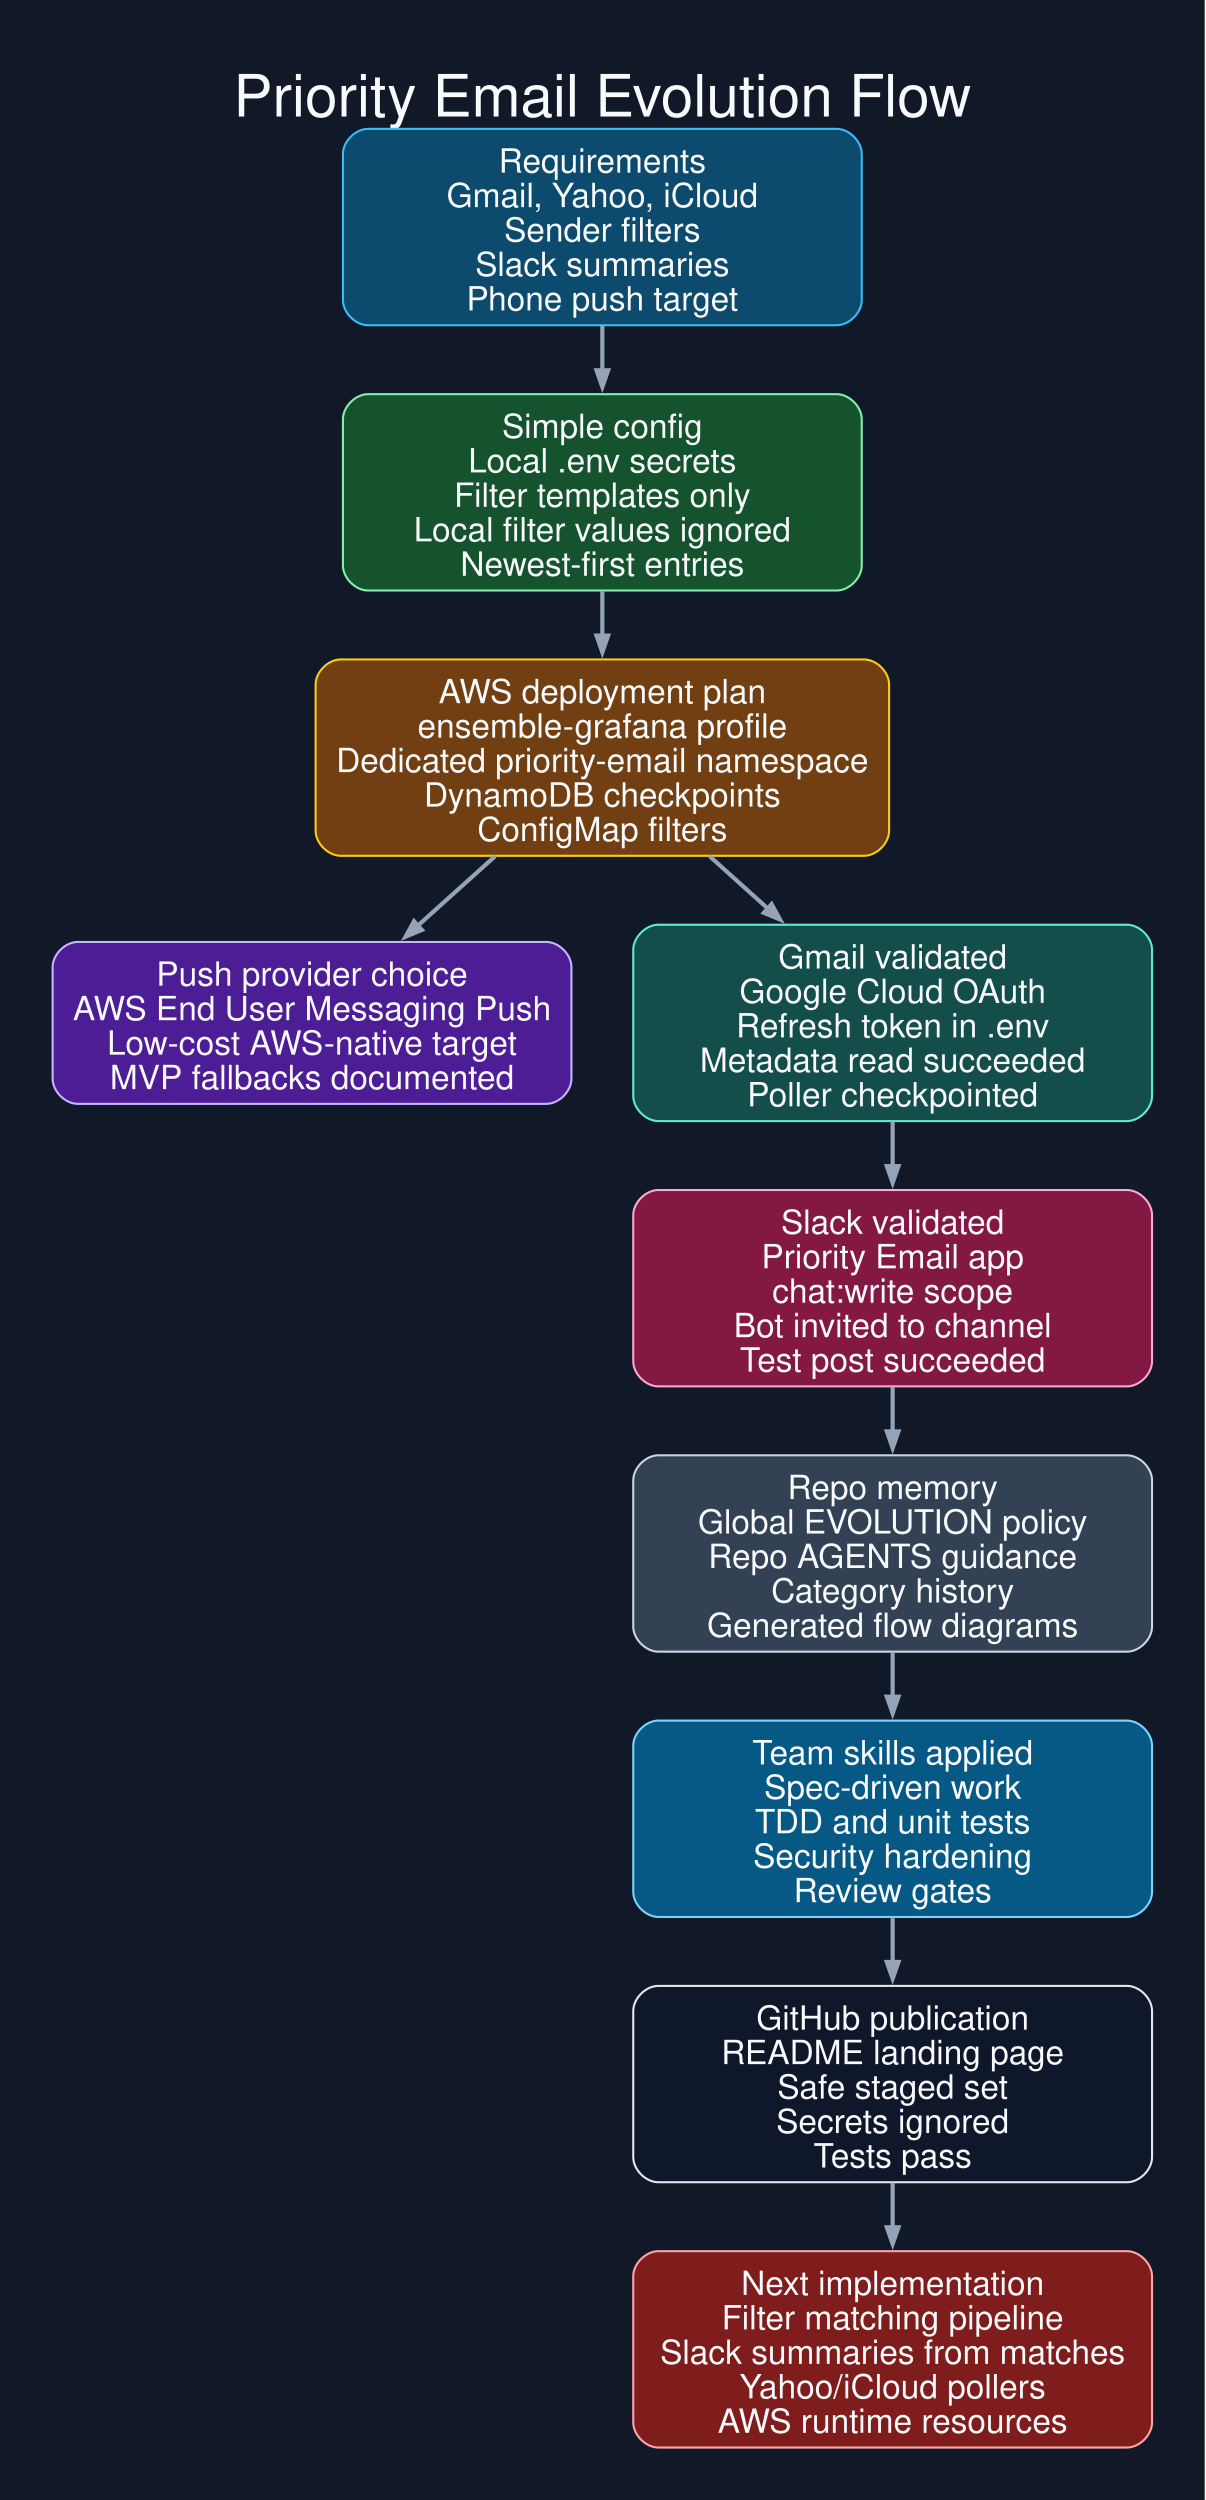
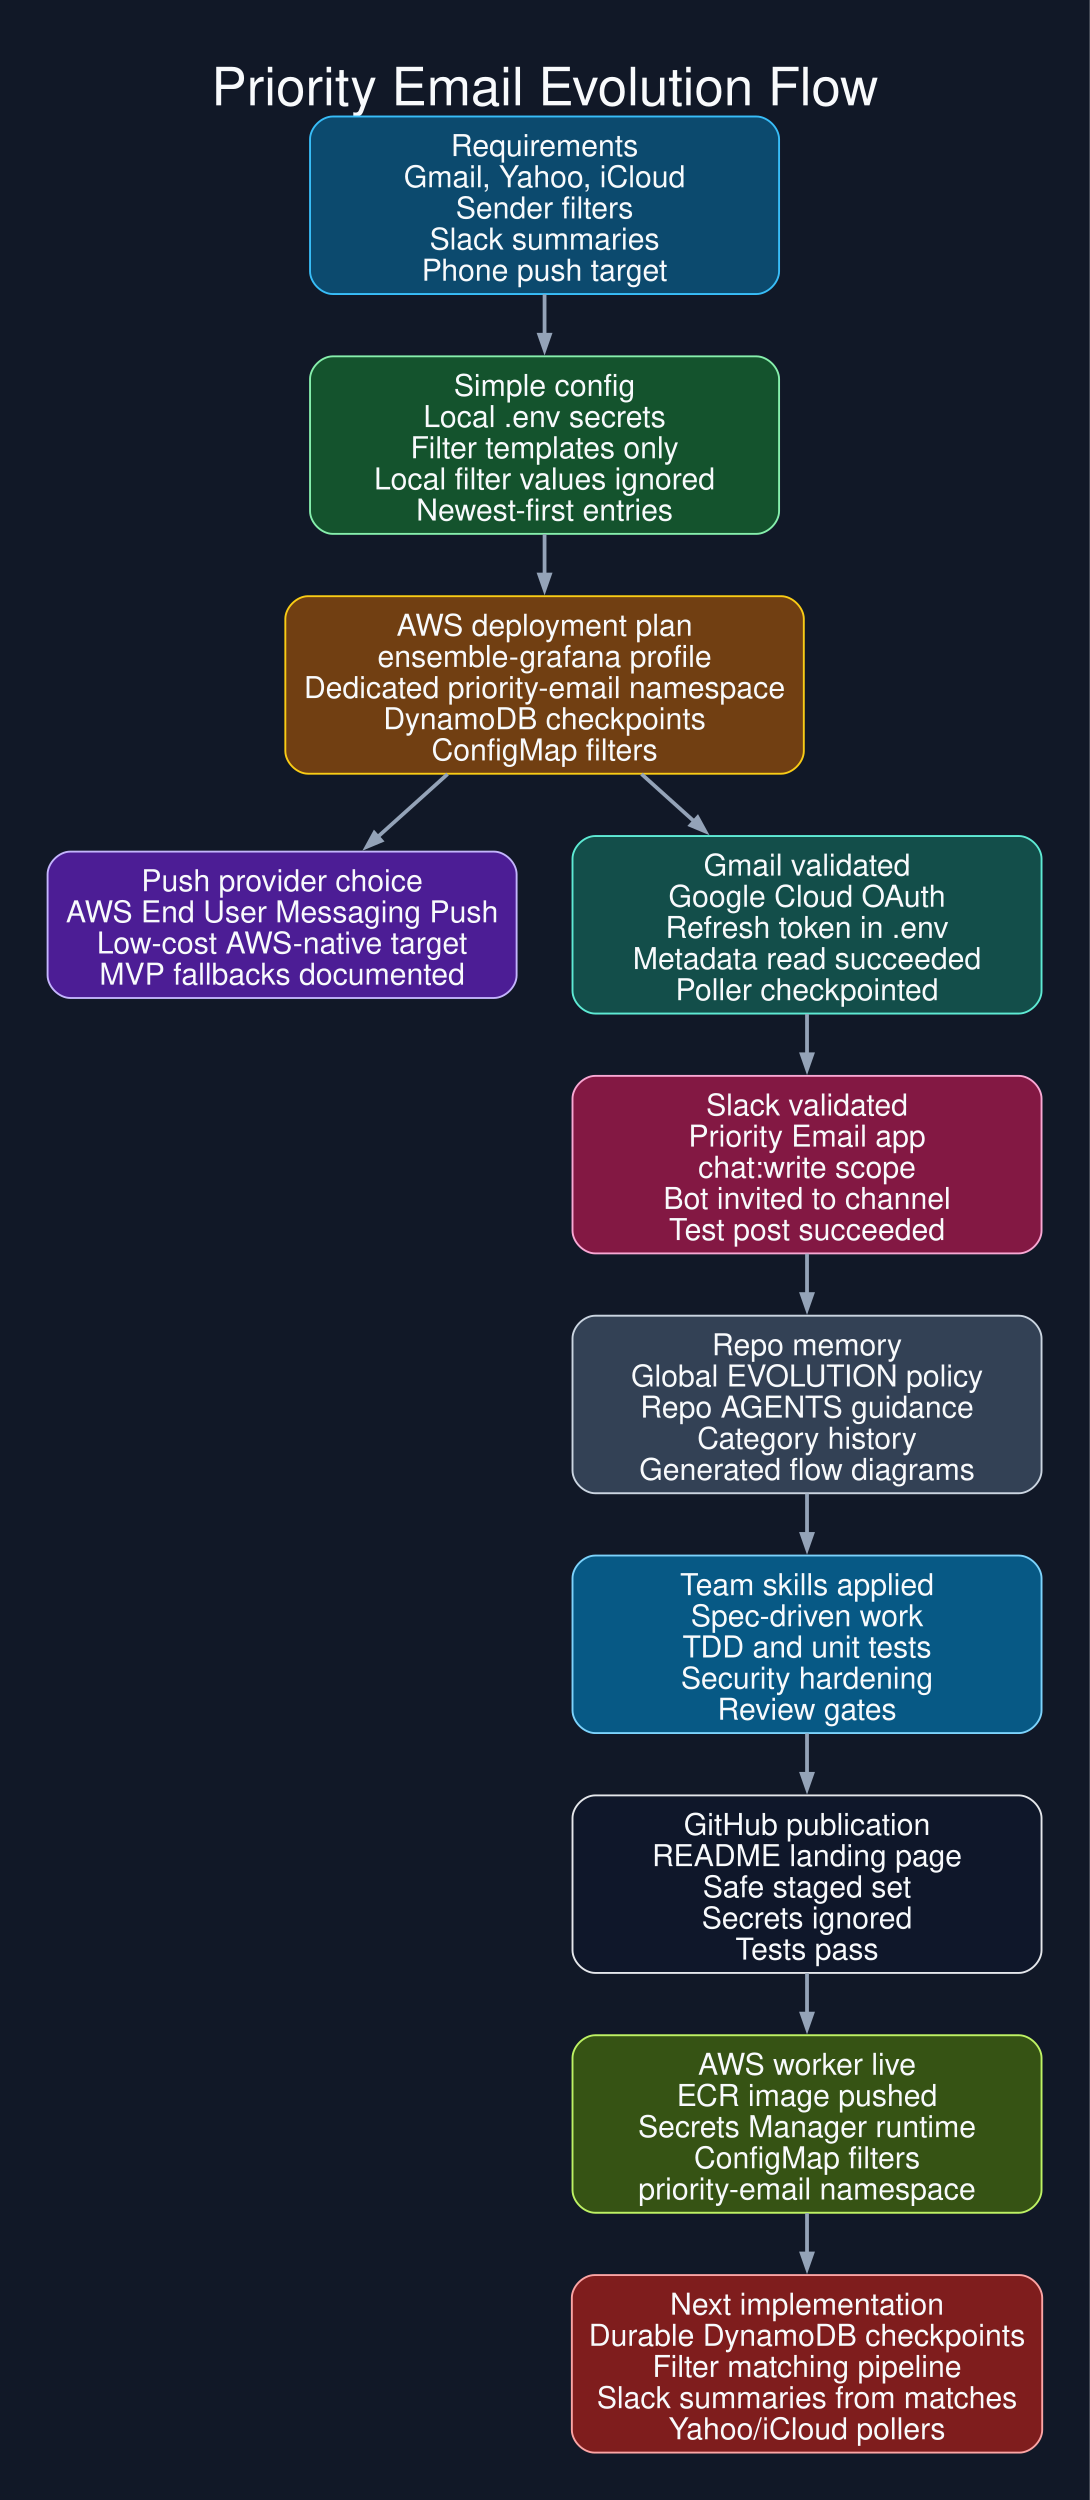
- <svg xmlns="http://www.w3.org/2000/svg" width="577pt" height="1197pt" viewBox="0.00 0.00 577.00 1197.00">
-   <g id="graph0" class="graph" transform="scale(1 1) rotate(0) translate(25.2 1171.88)">
-     <polygon fill="#111827" stroke="none" points="-25.2,25.2 -25.2,-1171.88 551.6,-1171.88 551.6,25.2 -25.2,25.2" />
-     <text xml:space="preserve" text-anchor="middle" x="263.2" y="-1116.08" font-family="Helvetica,sans-Serif" font-size="28.00" fill="#f8fafc">Priority Email Evolution Flow</text>
+ <svg xmlns="http://www.w3.org/2000/svg" width="577pt" height="1324pt" viewBox="0.00 0.00 577.00 1324.00">
+   <g id="graph0" class="graph" transform="scale(1 1) rotate(0) translate(25.2 1298.9)">
+     <polygon fill="#111827" stroke="none" points="-25.2,25.2 -25.2,-1298.9 551.95,-1298.9 551.95,25.2 -25.2,25.2" />
+     <text xml:space="preserve" text-anchor="middle" x="263.37" y="-1243.1" font-family="Helvetica,sans-Serif" font-size="28.00" fill="#f8fafc">Priority Email Evolution Flow</text>
    <g id="node1" class="node">
-       <path fill="#0c4a6e" stroke="#38bdf8" d="M375.4,-1110.18C375.4,-1110.18 151,-1110.18 151,-1110.18 145,-1110.18 139,-1104.18 139,-1098.18 139,-1098.18 139,-1028.16 139,-1028.16 139,-1022.16 145,-1016.16 151,-1016.16 151,-1016.16 375.4,-1016.16 375.4,-1016.16 381.4,-1016.16 387.4,-1022.16 387.4,-1028.16 387.4,-1028.16 387.4,-1098.18 387.4,-1098.18 387.4,-1104.18 381.4,-1110.18 375.4,-1110.18" />
-       <text xml:space="preserve" text-anchor="middle" x="263.2" y="-1089.22" font-family="Helvetica,sans-Serif" font-size="16.00" fill="#f8fafc">Requirements</text>
-       <text xml:space="preserve" text-anchor="middle" x="263.2" y="-1072.72" font-family="Helvetica,sans-Serif" font-size="16.00" fill="#f8fafc">Gmail, Yahoo, iCloud</text>
-       <text xml:space="preserve" text-anchor="middle" x="263.2" y="-1056.22" font-family="Helvetica,sans-Serif" font-size="16.00" fill="#f8fafc">Sender filters</text>
-       <text xml:space="preserve" text-anchor="middle" x="263.2" y="-1039.72" font-family="Helvetica,sans-Serif" font-size="16.00" fill="#f8fafc">Slack summaries</text>
-       <text xml:space="preserve" text-anchor="middle" x="263.2" y="-1023.22" font-family="Helvetica,sans-Serif" font-size="16.00" fill="#f8fafc">Phone push target</text>
+       <path fill="#0c4a6e" stroke="#38bdf8" d="M375.4,-1237.2C375.4,-1237.2 151,-1237.2 151,-1237.2 145,-1237.2 139,-1231.2 139,-1225.2 139,-1225.2 139,-1155.18 139,-1155.18 139,-1149.18 145,-1143.18 151,-1143.18 151,-1143.18 375.4,-1143.18 375.4,-1143.18 381.4,-1143.18 387.4,-1149.18 387.4,-1155.18 387.4,-1155.18 387.4,-1225.2 387.4,-1225.2 387.4,-1231.2 381.4,-1237.2 375.4,-1237.2" />
+       <text xml:space="preserve" text-anchor="middle" x="263.2" y="-1216.24" font-family="Helvetica,sans-Serif" font-size="16.00" fill="#f8fafc">Requirements</text>
+       <text xml:space="preserve" text-anchor="middle" x="263.2" y="-1199.74" font-family="Helvetica,sans-Serif" font-size="16.00" fill="#f8fafc">Gmail, Yahoo, iCloud</text>
+       <text xml:space="preserve" text-anchor="middle" x="263.2" y="-1183.24" font-family="Helvetica,sans-Serif" font-size="16.00" fill="#f8fafc">Sender filters</text>
+       <text xml:space="preserve" text-anchor="middle" x="263.2" y="-1166.74" font-family="Helvetica,sans-Serif" font-size="16.00" fill="#f8fafc">Slack summaries</text>
+       <text xml:space="preserve" text-anchor="middle" x="263.2" y="-1150.24" font-family="Helvetica,sans-Serif" font-size="16.00" fill="#f8fafc">Phone push target</text>
    </g>
    <g id="node2" class="node">
-       <path fill="#14532d" stroke="#86efac" d="M375.4,-983.16C375.4,-983.16 151,-983.16 151,-983.16 145,-983.16 139,-977.16 139,-971.16 139,-971.16 139,-901.14 139,-901.14 139,-895.14 145,-889.14 151,-889.14 151,-889.14 375.4,-889.14 375.4,-889.14 381.4,-889.14 387.4,-895.14 387.4,-901.14 387.4,-901.14 387.4,-971.16 387.4,-971.16 387.4,-977.16 381.4,-983.16 375.4,-983.16" />
-       <text xml:space="preserve" text-anchor="middle" x="263.2" y="-962.2" font-family="Helvetica,sans-Serif" font-size="16.00" fill="#f8fafc">Simple config</text>
-       <text xml:space="preserve" text-anchor="middle" x="263.2" y="-945.7" font-family="Helvetica,sans-Serif" font-size="16.00" fill="#f8fafc">Local .env secrets</text>
-       <text xml:space="preserve" text-anchor="middle" x="263.2" y="-929.2" font-family="Helvetica,sans-Serif" font-size="16.00" fill="#f8fafc">Filter templates only</text>
-       <text xml:space="preserve" text-anchor="middle" x="263.2" y="-912.7" font-family="Helvetica,sans-Serif" font-size="16.00" fill="#f8fafc">Local filter values ignored</text>
-       <text xml:space="preserve" text-anchor="middle" x="263.2" y="-896.2" font-family="Helvetica,sans-Serif" font-size="16.00" fill="#f8fafc">Newest-first entries</text>
+       <path fill="#14532d" stroke="#86efac" d="M375.4,-1110.18C375.4,-1110.18 151,-1110.18 151,-1110.18 145,-1110.18 139,-1104.18 139,-1098.18 139,-1098.18 139,-1028.16 139,-1028.16 139,-1022.16 145,-1016.16 151,-1016.16 151,-1016.16 375.4,-1016.16 375.4,-1016.16 381.4,-1016.16 387.4,-1022.16 387.4,-1028.16 387.4,-1028.16 387.4,-1098.18 387.4,-1098.18 387.4,-1104.18 381.4,-1110.18 375.4,-1110.18" />
+       <text xml:space="preserve" text-anchor="middle" x="263.2" y="-1089.22" font-family="Helvetica,sans-Serif" font-size="16.00" fill="#f8fafc">Simple config</text>
+       <text xml:space="preserve" text-anchor="middle" x="263.2" y="-1072.72" font-family="Helvetica,sans-Serif" font-size="16.00" fill="#f8fafc">Local .env secrets</text>
+       <text xml:space="preserve" text-anchor="middle" x="263.2" y="-1056.22" font-family="Helvetica,sans-Serif" font-size="16.00" fill="#f8fafc">Filter templates only</text>
+       <text xml:space="preserve" text-anchor="middle" x="263.2" y="-1039.72" font-family="Helvetica,sans-Serif" font-size="16.00" fill="#f8fafc">Local filter values ignored</text>
+       <text xml:space="preserve" text-anchor="middle" x="263.2" y="-1023.22" font-family="Helvetica,sans-Serif" font-size="16.00" fill="#f8fafc">Newest-first entries</text>
    </g>
    <g id="edge1" class="edge">
+       <path fill="none" stroke="#94a3b8" stroke-width="2" d="M263.2,-1142.99C263.2,-1135.97 263.2,-1128.66 263.2,-1121.43" />
+       <polygon fill="#94a3b8" stroke="#94a3b8" stroke-width="2" points="266,-1121.62 263.2,-1113.62 260.4,-1121.62 266,-1121.62" />
+     </g>
+     <g id="node3" class="node">
+       <path fill="#713f12" stroke="#facc15" d="M388.5,-983.16C388.5,-983.16 137.9,-983.16 137.9,-983.16 131.9,-983.16 125.91,-977.16 125.91,-971.16 125.91,-971.16 125.91,-901.14 125.91,-901.14 125.91,-895.14 131.91,-889.14 137.91,-889.14 137.91,-889.14 388.5,-889.14 388.5,-889.14 394.5,-889.14 400.5,-895.14 400.5,-901.14 400.5,-901.14 400.5,-971.16 400.5,-971.16 400.5,-977.16 394.5,-983.16 388.5,-983.16" />
+       <text xml:space="preserve" text-anchor="middle" x="263.2" y="-962.2" font-family="Helvetica,sans-Serif" font-size="16.00" fill="#f8fafc">AWS deployment plan</text>
+       <text xml:space="preserve" text-anchor="middle" x="263.2" y="-945.7" font-family="Helvetica,sans-Serif" font-size="16.00" fill="#f8fafc">ensemble-grafana profile</text>
+       <text xml:space="preserve" text-anchor="middle" x="263.2" y="-929.2" font-family="Helvetica,sans-Serif" font-size="16.00" fill="#f8fafc">Dedicated priority-email namespace</text>
+       <text xml:space="preserve" text-anchor="middle" x="263.2" y="-912.7" font-family="Helvetica,sans-Serif" font-size="16.00" fill="#f8fafc">DynamoDB checkpoints</text>
+       <text xml:space="preserve" text-anchor="middle" x="263.2" y="-896.2" font-family="Helvetica,sans-Serif" font-size="16.00" fill="#f8fafc">ConfigMap filters</text>
+     </g>
+     <g id="edge2" class="edge">
      <path fill="none" stroke="#94a3b8" stroke-width="2" d="M263.2,-1015.97C263.2,-1008.95 263.2,-1001.64 263.2,-994.41" />
      <polygon fill="#94a3b8" stroke="#94a3b8" stroke-width="2" points="266,-994.6 263.2,-986.6 260.4,-994.6 266,-994.6" />
    </g>
-     <g id="node3" class="node">
-       <path fill="#713f12" stroke="#facc15" d="M388.5,-856.14C388.5,-856.14 137.9,-856.14 137.9,-856.14 131.9,-856.14 125.91,-850.14 125.91,-844.14 125.91,-844.14 125.91,-774.12 125.91,-774.12 125.91,-768.12 131.91,-762.12 137.91,-762.12 137.91,-762.12 388.5,-762.12 388.5,-762.12 394.5,-762.12 400.5,-768.12 400.5,-774.12 400.5,-774.12 400.5,-844.14 400.5,-844.14 400.5,-850.14 394.5,-856.14 388.5,-856.14" />
-       <text xml:space="preserve" text-anchor="middle" x="263.2" y="-835.18" font-family="Helvetica,sans-Serif" font-size="16.00" fill="#f8fafc">AWS deployment plan</text>
-       <text xml:space="preserve" text-anchor="middle" x="263.2" y="-818.68" font-family="Helvetica,sans-Serif" font-size="16.00" fill="#f8fafc">ensemble-grafana profile</text>
-       <text xml:space="preserve" text-anchor="middle" x="263.2" y="-802.18" font-family="Helvetica,sans-Serif" font-size="16.00" fill="#f8fafc">Dedicated priority-email namespace</text>
-       <text xml:space="preserve" text-anchor="middle" x="263.2" y="-785.68" font-family="Helvetica,sans-Serif" font-size="16.00" fill="#f8fafc">DynamoDB checkpoints</text>
-       <text xml:space="preserve" text-anchor="middle" x="263.2" y="-769.18" font-family="Helvetica,sans-Serif" font-size="16.00" fill="#f8fafc">ConfigMap filters</text>
-     </g>
-     <g id="edge2" class="edge">
-       <path fill="none" stroke="#94a3b8" stroke-width="2" d="M263.2,-888.95C263.2,-881.93 263.2,-874.62 263.2,-867.39" />
-       <polygon fill="#94a3b8" stroke="#94a3b8" stroke-width="2" points="266,-867.58 263.2,-859.58 260.4,-867.58 266,-867.58" />
-     </g>
    <g id="node4" class="node">
-       <path fill="#4c1d95" stroke="#c4b5fd" d="M236.4,-720.87C236.4,-720.87 12,-720.87 12,-720.87 6,-720.87 0,-714.87 0,-708.87 0,-708.87 0,-655.35 0,-655.35 0,-649.35 6,-643.35 12,-643.35 12,-643.35 236.4,-643.35 236.4,-643.35 242.4,-643.35 248.4,-649.35 248.4,-655.35 248.4,-655.35 248.4,-708.87 248.4,-708.87 248.4,-714.87 242.4,-720.87 236.4,-720.87" />
-       <text xml:space="preserve" text-anchor="middle" x="124.2" y="-699.91" font-family="Helvetica,sans-Serif" font-size="16.00" fill="#f8fafc">Push provider choice</text>
-       <text xml:space="preserve" text-anchor="middle" x="124.2" y="-683.41" font-family="Helvetica,sans-Serif" font-size="16.00" fill="#f8fafc">AWS End User Messaging Push</text>
-       <text xml:space="preserve" text-anchor="middle" x="124.2" y="-666.91" font-family="Helvetica,sans-Serif" font-size="16.00" fill="#f8fafc">Low-cost AWS-native target</text>
-       <text xml:space="preserve" text-anchor="middle" x="124.2" y="-650.41" font-family="Helvetica,sans-Serif" font-size="16.00" fill="#f8fafc">MVP fallbacks documented</text>
+       <path fill="#4c1d95" stroke="#c4b5fd" d="M236.4,-847.89C236.4,-847.89 12,-847.89 12,-847.89 6,-847.89 0,-841.89 0,-835.89 0,-835.89 0,-782.37 0,-782.37 0,-776.37 6,-770.37 12,-770.37 12,-770.37 236.4,-770.37 236.4,-770.37 242.4,-770.37 248.4,-776.37 248.4,-782.37 248.4,-782.37 248.4,-835.89 248.4,-835.89 248.4,-841.89 242.4,-847.89 236.4,-847.89" />
+       <text xml:space="preserve" text-anchor="middle" x="124.2" y="-826.93" font-family="Helvetica,sans-Serif" font-size="16.00" fill="#f8fafc">Push provider choice</text>
+       <text xml:space="preserve" text-anchor="middle" x="124.2" y="-810.43" font-family="Helvetica,sans-Serif" font-size="16.00" fill="#f8fafc">AWS End User Messaging Push</text>
+       <text xml:space="preserve" text-anchor="middle" x="124.2" y="-793.93" font-family="Helvetica,sans-Serif" font-size="16.00" fill="#f8fafc">Low-cost AWS-native target</text>
+       <text xml:space="preserve" text-anchor="middle" x="124.2" y="-777.43" font-family="Helvetica,sans-Serif" font-size="16.00" fill="#f8fafc">MVP fallbacks documented</text>
    </g>
    <g id="edge3" class="edge">
-       <path fill="none" stroke="#94a3b8" stroke-width="2" d="M211.84,-761.93C199.77,-751.08 186.92,-739.53 174.89,-728.7" />
-       <polygon fill="#94a3b8" stroke="#94a3b8" stroke-width="2" points="176.78,-726.63 168.96,-723.37 173.03,-730.8 176.78,-726.63" />
+       <path fill="none" stroke="#94a3b8" stroke-width="2" d="M211.84,-888.95C199.77,-878.1 186.92,-866.55 174.89,-855.72" />
+       <polygon fill="#94a3b8" stroke="#94a3b8" stroke-width="2" points="176.78,-853.65 168.96,-850.39 173.03,-857.82 176.78,-853.65" />
    </g>
    <g id="node5" class="node">
-       <path fill="#134e4a" stroke="#5eead4" d="M514.4,-729.12C514.4,-729.12 290,-729.12 290,-729.12 284,-729.12 278,-723.12 278,-717.12 278,-717.12 278,-647.1 278,-647.1 278,-641.1 284,-635.1 290,-635.1 290,-635.1 514.4,-635.1 514.4,-635.1 520.4,-635.1 526.4,-641.1 526.4,-647.1 526.4,-647.1 526.4,-717.12 526.4,-717.12 526.4,-723.12 520.4,-729.12 514.4,-729.12" />
-       <text xml:space="preserve" text-anchor="middle" x="402.2" y="-708.16" font-family="Helvetica,sans-Serif" font-size="16.00" fill="#f8fafc">Gmail validated</text>
-       <text xml:space="preserve" text-anchor="middle" x="402.2" y="-691.66" font-family="Helvetica,sans-Serif" font-size="16.00" fill="#f8fafc">Google Cloud OAuth</text>
-       <text xml:space="preserve" text-anchor="middle" x="402.2" y="-675.16" font-family="Helvetica,sans-Serif" font-size="16.00" fill="#f8fafc">Refresh token in .env</text>
-       <text xml:space="preserve" text-anchor="middle" x="402.2" y="-658.66" font-family="Helvetica,sans-Serif" font-size="16.00" fill="#f8fafc">Metadata read succeeded</text>
-       <text xml:space="preserve" text-anchor="middle" x="402.2" y="-642.16" font-family="Helvetica,sans-Serif" font-size="16.00" fill="#f8fafc">Poller checkpointed</text>
+       <path fill="#134e4a" stroke="#5eead4" d="M514.4,-856.14C514.4,-856.14 290,-856.14 290,-856.14 284,-856.14 278,-850.14 278,-844.14 278,-844.14 278,-774.12 278,-774.12 278,-768.12 284,-762.12 290,-762.12 290,-762.12 514.4,-762.12 514.4,-762.12 520.4,-762.12 526.4,-768.12 526.4,-774.12 526.4,-774.12 526.4,-844.14 526.4,-844.14 526.4,-850.14 520.4,-856.14 514.4,-856.14" />
+       <text xml:space="preserve" text-anchor="middle" x="402.2" y="-835.18" font-family="Helvetica,sans-Serif" font-size="16.00" fill="#f8fafc">Gmail validated</text>
+       <text xml:space="preserve" text-anchor="middle" x="402.2" y="-818.68" font-family="Helvetica,sans-Serif" font-size="16.00" fill="#f8fafc">Google Cloud OAuth</text>
+       <text xml:space="preserve" text-anchor="middle" x="402.2" y="-802.18" font-family="Helvetica,sans-Serif" font-size="16.00" fill="#f8fafc">Refresh token in .env</text>
+       <text xml:space="preserve" text-anchor="middle" x="402.2" y="-785.68" font-family="Helvetica,sans-Serif" font-size="16.00" fill="#f8fafc">Metadata read succeeded</text>
+       <text xml:space="preserve" text-anchor="middle" x="402.2" y="-769.18" font-family="Helvetica,sans-Serif" font-size="16.00" fill="#f8fafc">Poller checkpointed</text>
    </g>
    <g id="edge4" class="edge">
-       <path fill="none" stroke="#94a3b8" stroke-width="2" d="M314.56,-761.93C323.66,-753.75 333.19,-745.18 342.49,-736.81" />
-       <polygon fill="#94a3b8" stroke="#94a3b8" stroke-width="2" points="344.26,-738.99 348.33,-731.56 340.51,-734.83 344.26,-738.99" />
+       <path fill="none" stroke="#94a3b8" stroke-width="2" d="M314.56,-888.95C323.66,-880.77 333.19,-872.2 342.49,-863.83" />
+       <polygon fill="#94a3b8" stroke="#94a3b8" stroke-width="2" points="344.26,-866.01 348.33,-858.58 340.51,-861.85 344.26,-866.01" />
    </g>
    <g id="node6" class="node">
-       <path fill="#831843" stroke="#f9a8d4" d="M514.4,-602.1C514.4,-602.1 290,-602.1 290,-602.1 284,-602.1 278,-596.1 278,-590.1 278,-590.1 278,-520.08 278,-520.08 278,-514.08 284,-508.08 290,-508.08 290,-508.08 514.4,-508.08 514.4,-508.08 520.4,-508.08 526.4,-514.08 526.4,-520.08 526.4,-520.08 526.4,-590.1 526.4,-590.1 526.4,-596.1 520.4,-602.1 514.4,-602.1" />
-       <text xml:space="preserve" text-anchor="middle" x="402.2" y="-581.14" font-family="Helvetica,sans-Serif" font-size="16.00" fill="#f8fafc">Slack validated</text>
-       <text xml:space="preserve" text-anchor="middle" x="402.2" y="-564.64" font-family="Helvetica,sans-Serif" font-size="16.00" fill="#f8fafc">Priority Email app</text>
-       <text xml:space="preserve" text-anchor="middle" x="402.2" y="-548.14" font-family="Helvetica,sans-Serif" font-size="16.00" fill="#f8fafc">chat:write scope</text>
-       <text xml:space="preserve" text-anchor="middle" x="402.2" y="-531.64" font-family="Helvetica,sans-Serif" font-size="16.00" fill="#f8fafc">Bot invited to channel</text>
-       <text xml:space="preserve" text-anchor="middle" x="402.2" y="-515.14" font-family="Helvetica,sans-Serif" font-size="16.00" fill="#f8fafc">Test post succeeded</text>
+       <path fill="#831843" stroke="#f9a8d4" d="M514.4,-729.12C514.4,-729.12 290,-729.12 290,-729.12 284,-729.12 278,-723.12 278,-717.12 278,-717.12 278,-647.1 278,-647.1 278,-641.1 284,-635.1 290,-635.1 290,-635.1 514.4,-635.1 514.4,-635.1 520.4,-635.1 526.4,-641.1 526.4,-647.1 526.4,-647.1 526.4,-717.12 526.4,-717.12 526.4,-723.12 520.4,-729.12 514.4,-729.12" />
+       <text xml:space="preserve" text-anchor="middle" x="402.2" y="-708.16" font-family="Helvetica,sans-Serif" font-size="16.00" fill="#f8fafc">Slack validated</text>
+       <text xml:space="preserve" text-anchor="middle" x="402.2" y="-691.66" font-family="Helvetica,sans-Serif" font-size="16.00" fill="#f8fafc">Priority Email app</text>
+       <text xml:space="preserve" text-anchor="middle" x="402.2" y="-675.16" font-family="Helvetica,sans-Serif" font-size="16.00" fill="#f8fafc">chat:write scope</text>
+       <text xml:space="preserve" text-anchor="middle" x="402.2" y="-658.66" font-family="Helvetica,sans-Serif" font-size="16.00" fill="#f8fafc">Bot invited to channel</text>
+       <text xml:space="preserve" text-anchor="middle" x="402.2" y="-642.16" font-family="Helvetica,sans-Serif" font-size="16.00" fill="#f8fafc">Test post succeeded</text>
    </g>
    <g id="edge5" class="edge">
+       <path fill="none" stroke="#94a3b8" stroke-width="2" d="M402.2,-761.93C402.2,-754.91 402.2,-747.6 402.2,-740.37" />
+       <polygon fill="#94a3b8" stroke="#94a3b8" stroke-width="2" points="405,-740.56 402.2,-732.56 399.4,-740.56 405,-740.56" />
+     </g>
+     <g id="node7" class="node">
+       <path fill="#334155" stroke="#cbd5e1" d="M514.4,-602.1C514.4,-602.1 290,-602.1 290,-602.1 284,-602.1 278,-596.1 278,-590.1 278,-590.1 278,-520.08 278,-520.08 278,-514.08 284,-508.08 290,-508.08 290,-508.08 514.4,-508.08 514.4,-508.08 520.4,-508.08 526.4,-514.08 526.4,-520.08 526.4,-520.08 526.4,-590.1 526.4,-590.1 526.4,-596.1 520.4,-602.1 514.4,-602.1" />
+       <text xml:space="preserve" text-anchor="middle" x="402.2" y="-581.14" font-family="Helvetica,sans-Serif" font-size="16.00" fill="#f8fafc">Repo memory</text>
+       <text xml:space="preserve" text-anchor="middle" x="402.2" y="-564.64" font-family="Helvetica,sans-Serif" font-size="16.00" fill="#f8fafc">Global EVOLUTION policy</text>
+       <text xml:space="preserve" text-anchor="middle" x="402.2" y="-548.14" font-family="Helvetica,sans-Serif" font-size="16.00" fill="#f8fafc">Repo AGENTS guidance</text>
+       <text xml:space="preserve" text-anchor="middle" x="402.2" y="-531.64" font-family="Helvetica,sans-Serif" font-size="16.00" fill="#f8fafc">Category history</text>
+       <text xml:space="preserve" text-anchor="middle" x="402.2" y="-515.14" font-family="Helvetica,sans-Serif" font-size="16.00" fill="#f8fafc">Generated flow diagrams</text>
+     </g>
+     <g id="edge6" class="edge">
      <path fill="none" stroke="#94a3b8" stroke-width="2" d="M402.2,-634.91C402.2,-627.89 402.2,-620.58 402.2,-613.35" />
      <polygon fill="#94a3b8" stroke="#94a3b8" stroke-width="2" points="405,-613.54 402.2,-605.54 399.4,-613.54 405,-613.54" />
    </g>
-     <g id="node7" class="node">
-       <path fill="#334155" stroke="#cbd5e1" d="M514.4,-475.08C514.4,-475.08 290,-475.08 290,-475.08 284,-475.08 278,-469.08 278,-463.08 278,-463.08 278,-393.06 278,-393.06 278,-387.06 284,-381.06 290,-381.06 290,-381.06 514.4,-381.06 514.4,-381.06 520.4,-381.06 526.4,-387.06 526.4,-393.06 526.4,-393.06 526.4,-463.08 526.4,-463.08 526.4,-469.08 520.4,-475.08 514.4,-475.08" />
-       <text xml:space="preserve" text-anchor="middle" x="402.2" y="-454.12" font-family="Helvetica,sans-Serif" font-size="16.00" fill="#f8fafc">Repo memory</text>
-       <text xml:space="preserve" text-anchor="middle" x="402.2" y="-437.62" font-family="Helvetica,sans-Serif" font-size="16.00" fill="#f8fafc">Global EVOLUTION policy</text>
-       <text xml:space="preserve" text-anchor="middle" x="402.2" y="-421.12" font-family="Helvetica,sans-Serif" font-size="16.00" fill="#f8fafc">Repo AGENTS guidance</text>
-       <text xml:space="preserve" text-anchor="middle" x="402.2" y="-404.62" font-family="Helvetica,sans-Serif" font-size="16.00" fill="#f8fafc">Category history</text>
-       <text xml:space="preserve" text-anchor="middle" x="402.2" y="-388.12" font-family="Helvetica,sans-Serif" font-size="16.00" fill="#f8fafc">Generated flow diagrams</text>
+     <g id="node8" class="node">
+       <path fill="#075985" stroke="#7dd3fc" d="M514.4,-475.08C514.4,-475.08 290,-475.08 290,-475.08 284,-475.08 278,-469.08 278,-463.08 278,-463.08 278,-393.06 278,-393.06 278,-387.06 284,-381.06 290,-381.06 290,-381.06 514.4,-381.06 514.4,-381.06 520.4,-381.06 526.4,-387.06 526.4,-393.06 526.4,-393.06 526.4,-463.08 526.4,-463.08 526.4,-469.08 520.4,-475.08 514.4,-475.08" />
+       <text xml:space="preserve" text-anchor="middle" x="402.2" y="-454.12" font-family="Helvetica,sans-Serif" font-size="16.00" fill="#f8fafc">Team skills applied</text>
+       <text xml:space="preserve" text-anchor="middle" x="402.2" y="-437.62" font-family="Helvetica,sans-Serif" font-size="16.00" fill="#f8fafc">Spec-driven work</text>
+       <text xml:space="preserve" text-anchor="middle" x="402.2" y="-421.12" font-family="Helvetica,sans-Serif" font-size="16.00" fill="#f8fafc">TDD and unit tests</text>
+       <text xml:space="preserve" text-anchor="middle" x="402.2" y="-404.62" font-family="Helvetica,sans-Serif" font-size="16.00" fill="#f8fafc">Security hardening</text>
+       <text xml:space="preserve" text-anchor="middle" x="402.2" y="-388.12" font-family="Helvetica,sans-Serif" font-size="16.00" fill="#f8fafc">Review gates</text>
    </g>
-     <g id="edge6" class="edge">
+     <g id="edge7" class="edge">
      <path fill="none" stroke="#94a3b8" stroke-width="2" d="M402.2,-507.89C402.2,-500.87 402.2,-493.56 402.2,-486.33" />
      <polygon fill="#94a3b8" stroke="#94a3b8" stroke-width="2" points="405,-486.52 402.2,-478.52 399.4,-486.52 405,-486.52" />
    </g>
-     <g id="node8" class="node">
-       <path fill="#075985" stroke="#7dd3fc" d="M514.4,-348.06C514.4,-348.06 290,-348.06 290,-348.06 284,-348.06 278,-342.06 278,-336.06 278,-336.06 278,-266.04 278,-266.04 278,-260.04 284,-254.04 290,-254.04 290,-254.04 514.4,-254.04 514.4,-254.04 520.4,-254.04 526.4,-260.04 526.4,-266.04 526.4,-266.04 526.4,-336.06 526.4,-336.06 526.4,-342.06 520.4,-348.06 514.4,-348.06" />
-       <text xml:space="preserve" text-anchor="middle" x="402.2" y="-327.1" font-family="Helvetica,sans-Serif" font-size="16.00" fill="#f8fafc">Team skills applied</text>
-       <text xml:space="preserve" text-anchor="middle" x="402.2" y="-310.6" font-family="Helvetica,sans-Serif" font-size="16.00" fill="#f8fafc">Spec-driven work</text>
-       <text xml:space="preserve" text-anchor="middle" x="402.2" y="-294.1" font-family="Helvetica,sans-Serif" font-size="16.00" fill="#f8fafc">TDD and unit tests</text>
-       <text xml:space="preserve" text-anchor="middle" x="402.2" y="-277.6" font-family="Helvetica,sans-Serif" font-size="16.00" fill="#f8fafc">Security hardening</text>
-       <text xml:space="preserve" text-anchor="middle" x="402.2" y="-261.1" font-family="Helvetica,sans-Serif" font-size="16.00" fill="#f8fafc">Review gates</text>
+     <g id="node9" class="node">
+       <path fill="#0f172a" stroke="#e5e7eb" d="M514.4,-348.06C514.4,-348.06 290,-348.06 290,-348.06 284,-348.06 278,-342.06 278,-336.06 278,-336.06 278,-266.04 278,-266.04 278,-260.04 284,-254.04 290,-254.04 290,-254.04 514.4,-254.04 514.4,-254.04 520.4,-254.04 526.4,-260.04 526.4,-266.04 526.4,-266.04 526.4,-336.06 526.4,-336.06 526.4,-342.06 520.4,-348.06 514.4,-348.06" />
+       <text xml:space="preserve" text-anchor="middle" x="402.2" y="-327.1" font-family="Helvetica,sans-Serif" font-size="16.00" fill="#f8fafc">GitHub publication</text>
+       <text xml:space="preserve" text-anchor="middle" x="402.2" y="-310.6" font-family="Helvetica,sans-Serif" font-size="16.00" fill="#f8fafc">README landing page</text>
+       <text xml:space="preserve" text-anchor="middle" x="402.2" y="-294.1" font-family="Helvetica,sans-Serif" font-size="16.00" fill="#f8fafc">Safe staged set</text>
+       <text xml:space="preserve" text-anchor="middle" x="402.2" y="-277.6" font-family="Helvetica,sans-Serif" font-size="16.00" fill="#f8fafc">Secrets ignored</text>
+       <text xml:space="preserve" text-anchor="middle" x="402.2" y="-261.1" font-family="Helvetica,sans-Serif" font-size="16.00" fill="#f8fafc">Tests pass</text>
    </g>
-     <g id="edge7" class="edge">
+     <g id="edge8" class="edge">
      <path fill="none" stroke="#94a3b8" stroke-width="2" d="M402.2,-380.87C402.2,-373.85 402.2,-366.54 402.2,-359.31" />
      <polygon fill="#94a3b8" stroke="#94a3b8" stroke-width="2" points="405,-359.5 402.2,-351.5 399.4,-359.5 405,-359.5" />
    </g>
-     <g id="node9" class="node">
-       <path fill="#0f172a" stroke="#e5e7eb" d="M514.4,-221.04C514.4,-221.04 290,-221.04 290,-221.04 284,-221.04 278,-215.04 278,-209.04 278,-209.04 278,-139.02 278,-139.02 278,-133.02 284,-127.02 290,-127.02 290,-127.02 514.4,-127.02 514.4,-127.02 520.4,-127.02 526.4,-133.02 526.4,-139.02 526.4,-139.02 526.4,-209.04 526.4,-209.04 526.4,-215.04 520.4,-221.04 514.4,-221.04" />
-       <text xml:space="preserve" text-anchor="middle" x="402.2" y="-200.08" font-family="Helvetica,sans-Serif" font-size="16.00" fill="#f8fafc">GitHub publication</text>
-       <text xml:space="preserve" text-anchor="middle" x="402.2" y="-183.58" font-family="Helvetica,sans-Serif" font-size="16.00" fill="#f8fafc">README landing page</text>
-       <text xml:space="preserve" text-anchor="middle" x="402.2" y="-167.08" font-family="Helvetica,sans-Serif" font-size="16.00" fill="#f8fafc">Safe staged set</text>
-       <text xml:space="preserve" text-anchor="middle" x="402.2" y="-150.58" font-family="Helvetica,sans-Serif" font-size="16.00" fill="#f8fafc">Secrets ignored</text>
-       <text xml:space="preserve" text-anchor="middle" x="402.2" y="-134.08" font-family="Helvetica,sans-Serif" font-size="16.00" fill="#f8fafc">Tests pass</text>
+     <g id="node10" class="node">
+       <path fill="#365314" stroke="#bef264" d="M514.4,-221.04C514.4,-221.04 290,-221.04 290,-221.04 284,-221.04 278,-215.04 278,-209.04 278,-209.04 278,-139.02 278,-139.02 278,-133.02 284,-127.02 290,-127.02 290,-127.02 514.4,-127.02 514.4,-127.02 520.4,-127.02 526.4,-133.02 526.4,-139.02 526.4,-139.02 526.4,-209.04 526.4,-209.04 526.4,-215.04 520.4,-221.04 514.4,-221.04" />
+       <text xml:space="preserve" text-anchor="middle" x="402.2" y="-200.08" font-family="Helvetica,sans-Serif" font-size="16.00" fill="#f8fafc">AWS worker live</text>
+       <text xml:space="preserve" text-anchor="middle" x="402.2" y="-183.58" font-family="Helvetica,sans-Serif" font-size="16.00" fill="#f8fafc">ECR image pushed</text>
+       <text xml:space="preserve" text-anchor="middle" x="402.2" y="-167.08" font-family="Helvetica,sans-Serif" font-size="16.00" fill="#f8fafc">Secrets Manager runtime</text>
+       <text xml:space="preserve" text-anchor="middle" x="402.2" y="-150.58" font-family="Helvetica,sans-Serif" font-size="16.00" fill="#f8fafc">ConfigMap filters</text>
+       <text xml:space="preserve" text-anchor="middle" x="402.2" y="-134.08" font-family="Helvetica,sans-Serif" font-size="16.00" fill="#f8fafc">priority-email namespace</text>
    </g>
-     <g id="edge8" class="edge">
+     <g id="edge9" class="edge">
      <path fill="none" stroke="#94a3b8" stroke-width="2" d="M402.2,-253.85C402.2,-246.83 402.2,-239.52 402.2,-232.29" />
      <polygon fill="#94a3b8" stroke="#94a3b8" stroke-width="2" points="405,-232.48 402.2,-224.48 399.4,-232.48 405,-232.48" />
    </g>
-     <g id="node10" class="node">
-       <path fill="#7f1d1d" stroke="#fca5a5" d="M514.4,-94.02C514.4,-94.02 290,-94.02 290,-94.02 284,-94.02 278,-88.02 278,-82.02 278,-82.02 278,-12 278,-12 278,-6 284,0 290,0 290,0 514.4,0 514.4,0 520.4,0 526.4,-6 526.4,-12 526.4,-12 526.4,-82.02 526.4,-82.02 526.4,-88.02 520.4,-94.02 514.4,-94.02" />
+     <g id="node11" class="node">
+       <path fill="#7f1d1d" stroke="#fca5a5" d="M514.75,-94.02C514.75,-94.02 289.65,-94.02 289.65,-94.02 283.65,-94.02 277.65,-88.02 277.65,-82.02 277.65,-82.02 277.65,-12 277.65,-12 277.65,-6 283.65,0 289.65,0 289.65,0 514.75,0 514.75,0 520.75,0 526.75,-6 526.75,-12 526.75,-12 526.75,-82.02 526.75,-82.02 526.75,-88.02 520.75,-94.02 514.75,-94.02" />
      <text xml:space="preserve" text-anchor="middle" x="402.2" y="-73.06" font-family="Helvetica,sans-Serif" font-size="16.00" fill="#f8fafc">Next implementation</text>
-       <text xml:space="preserve" text-anchor="middle" x="402.2" y="-56.56" font-family="Helvetica,sans-Serif" font-size="16.00" fill="#f8fafc">Filter matching pipeline</text>
-       <text xml:space="preserve" text-anchor="middle" x="402.2" y="-40.06" font-family="Helvetica,sans-Serif" font-size="16.00" fill="#f8fafc">Slack summaries from matches</text>
-       <text xml:space="preserve" text-anchor="middle" x="402.2" y="-23.56" font-family="Helvetica,sans-Serif" font-size="16.00" fill="#f8fafc">Yahoo/iCloud pollers</text>
-       <text xml:space="preserve" text-anchor="middle" x="402.2" y="-7.06" font-family="Helvetica,sans-Serif" font-size="16.00" fill="#f8fafc">AWS runtime resources</text>
+       <text xml:space="preserve" text-anchor="middle" x="402.2" y="-56.56" font-family="Helvetica,sans-Serif" font-size="16.00" fill="#f8fafc">Durable DynamoDB checkpoints</text>
+       <text xml:space="preserve" text-anchor="middle" x="402.2" y="-40.06" font-family="Helvetica,sans-Serif" font-size="16.00" fill="#f8fafc">Filter matching pipeline</text>
+       <text xml:space="preserve" text-anchor="middle" x="402.2" y="-23.56" font-family="Helvetica,sans-Serif" font-size="16.00" fill="#f8fafc">Slack summaries from matches</text>
+       <text xml:space="preserve" text-anchor="middle" x="402.2" y="-7.06" font-family="Helvetica,sans-Serif" font-size="16.00" fill="#f8fafc">Yahoo/iCloud pollers</text>
    </g>
-     <g id="edge9" class="edge">
+     <g id="edge10" class="edge">
      <path fill="none" stroke="#94a3b8" stroke-width="2" d="M402.2,-126.83C402.2,-119.81 402.2,-112.5 402.2,-105.27" />
      <polygon fill="#94a3b8" stroke="#94a3b8" stroke-width="2" points="405,-105.46 402.2,-97.46 399.4,-105.46 405,-105.46" />
    </g>
  </g>
</svg>
